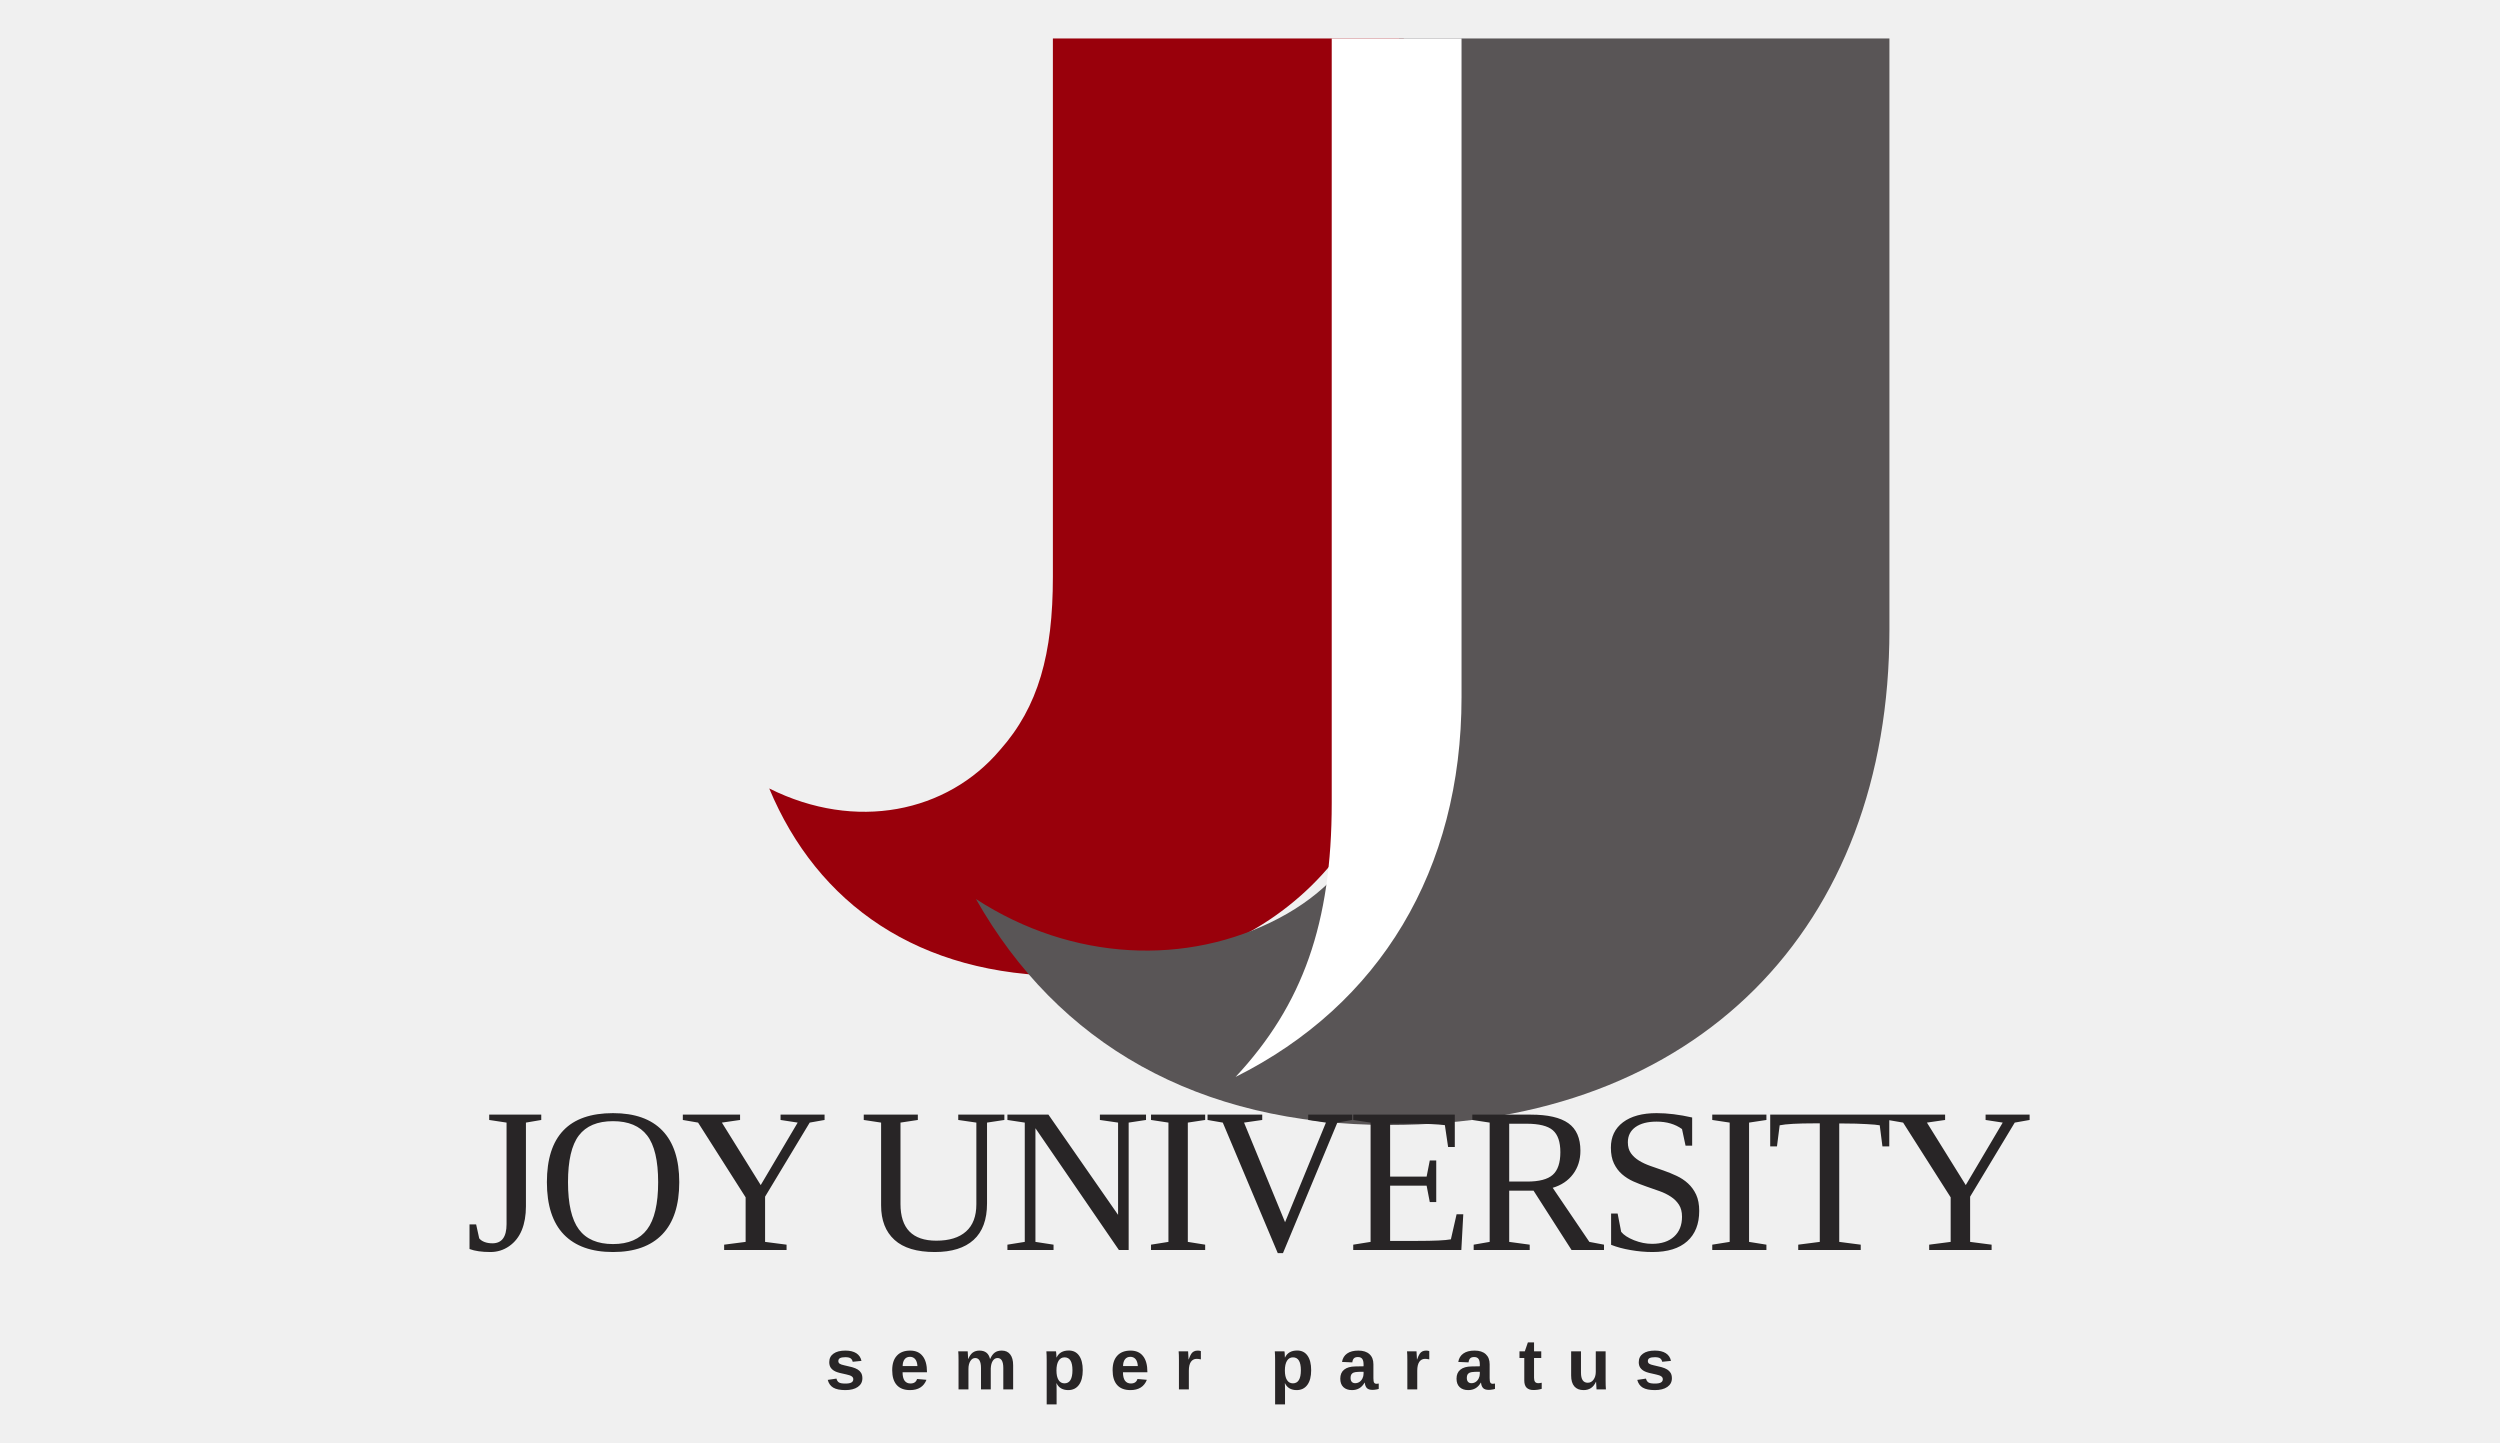
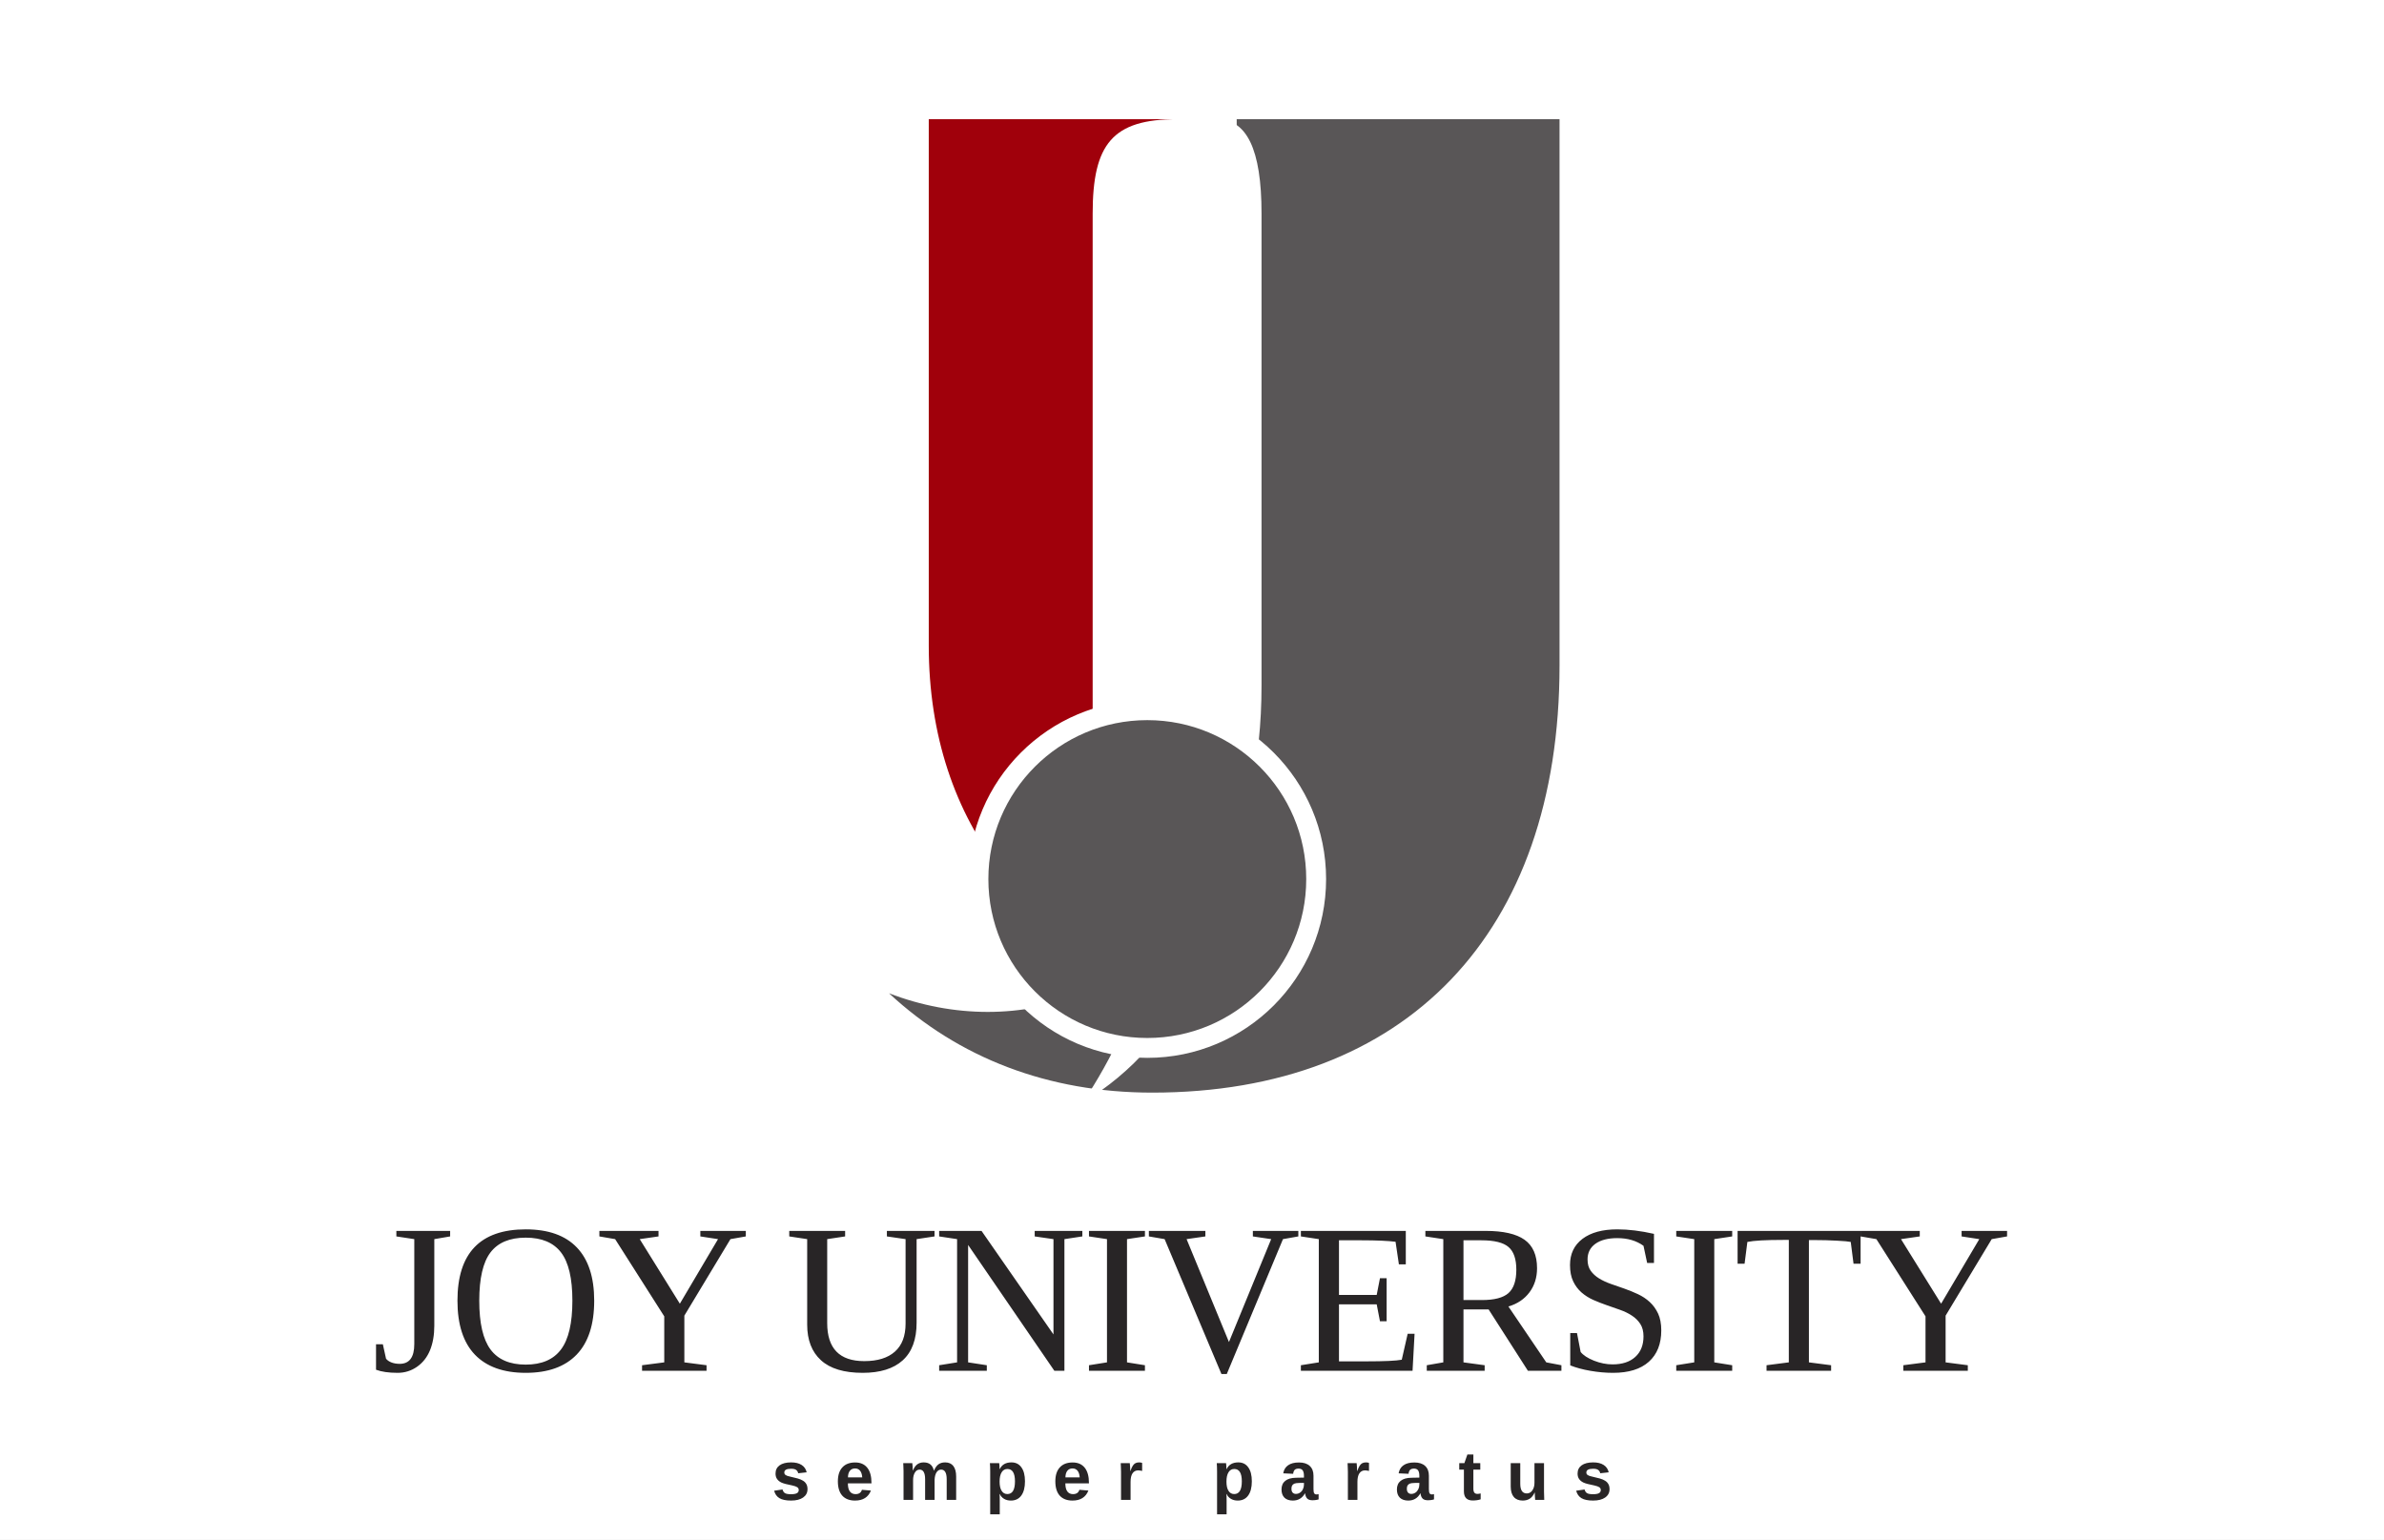
- <svg xmlns="http://www.w3.org/2000/svg" viewBox="0 0 520 300" role="img" aria-labelledby="title desc">
-   <rect width="520" height="300" fill="#fff" fill-opacity="0" />
-   <g transform="translate(172 8)">
-     <path d="M18 0h102v126c0 42-28 69-70 69-31 0-52-15-62-39 18 9 37 5 48-8 8-9 11-20 11-36V0z" fill="#99000b" />
-     <path d="M119 0h102v123c0 62-40 103-104 103-40 0-69-17-86-47 20 13 44 14 63 4 19-10 25-28 25-52V0z" fill="#595556" />
-     <path d="M116 0h16v137c0 36-17 64-47 79 14-15 20-32 20-57V0z" fill="#fff" />
+ <svg xmlns="http://www.w3.org/2000/svg" viewBox="0 0 480 310" role="img" aria-labelledby="title desc">
+   <rect width="480" height="310" fill="#fff" />
+   <g>
+     <path fill="#a0000b" d="M164 24h73c-13 0-17 5-17 19v100c0 25 7 44 22 57-34-8-55-34-55-70V24z" />
+     <path fill="#595657" d="M245 24h69v110c0 54-31 86-82 86-21 0-39-7-53-20 13 5 27 5 39 0 24-10 36-31 36-62V43c0-13-3-19-9-19z" />
+     <path fill="#fff" d="M236 24h13v128c0 35-11 58-31 70 12-18 18-39 18-65V43c0-13 0-19 0-19z" />
+     <circle cx="231" cy="177" r="34" fill="#595657" stroke="#fff" stroke-width="4" />
  </g>
-   <text x="260" y="260" text-anchor="middle" font-family="Georgia,'Times New Roman',serif" font-size="43" letter-spacing="-1.5" fill="#282526">JOY UNIVERSITY</text>
-   <text x="260" y="289" text-anchor="middle" font-family="Arial,sans-serif" font-size="15" font-weight="700" letter-spacing="5" fill="#282526">semper paratus</text>
+   <text x="240" y="276" text-anchor="middle" font-family="Georgia,'Times New Roman',serif" font-size="43" letter-spacing="-1.2" fill="#282526">JOY UNIVERSITY</text>
+   <text x="240" y="302" text-anchor="middle" font-family="Arial,sans-serif" font-size="14" font-weight="700" letter-spacing="5" fill="#282526">semper paratus</text>
</svg>
